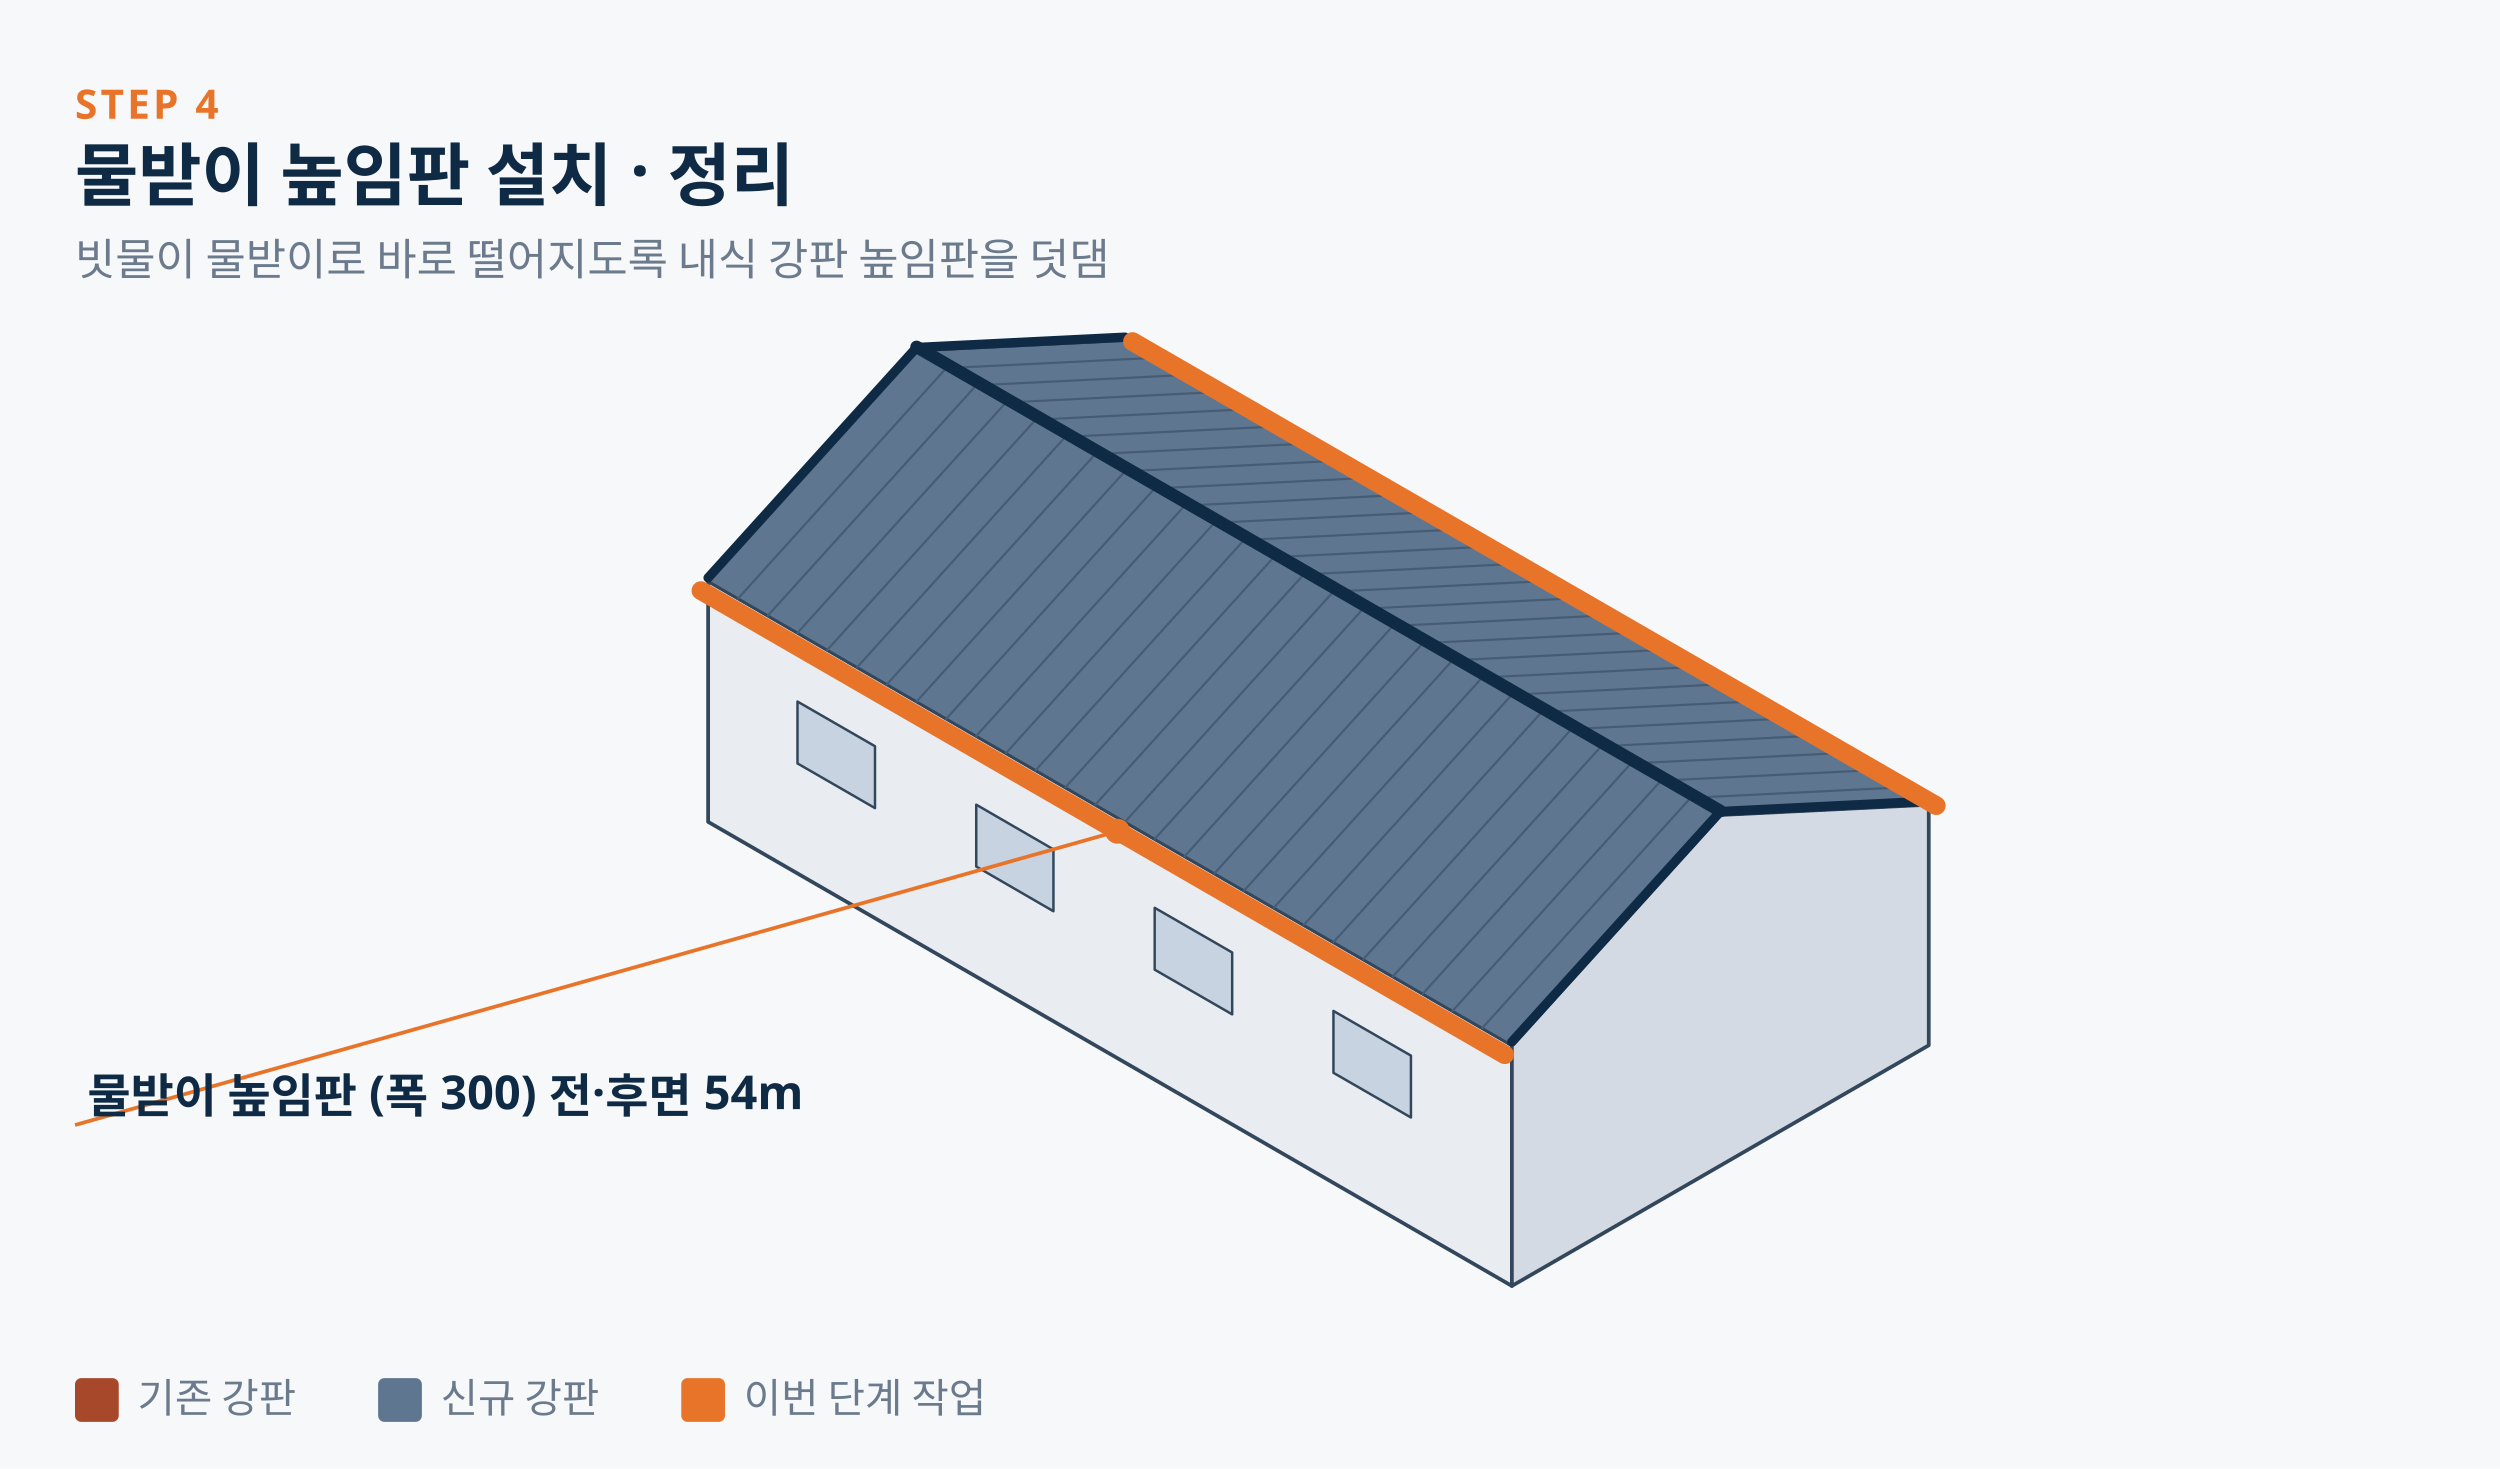
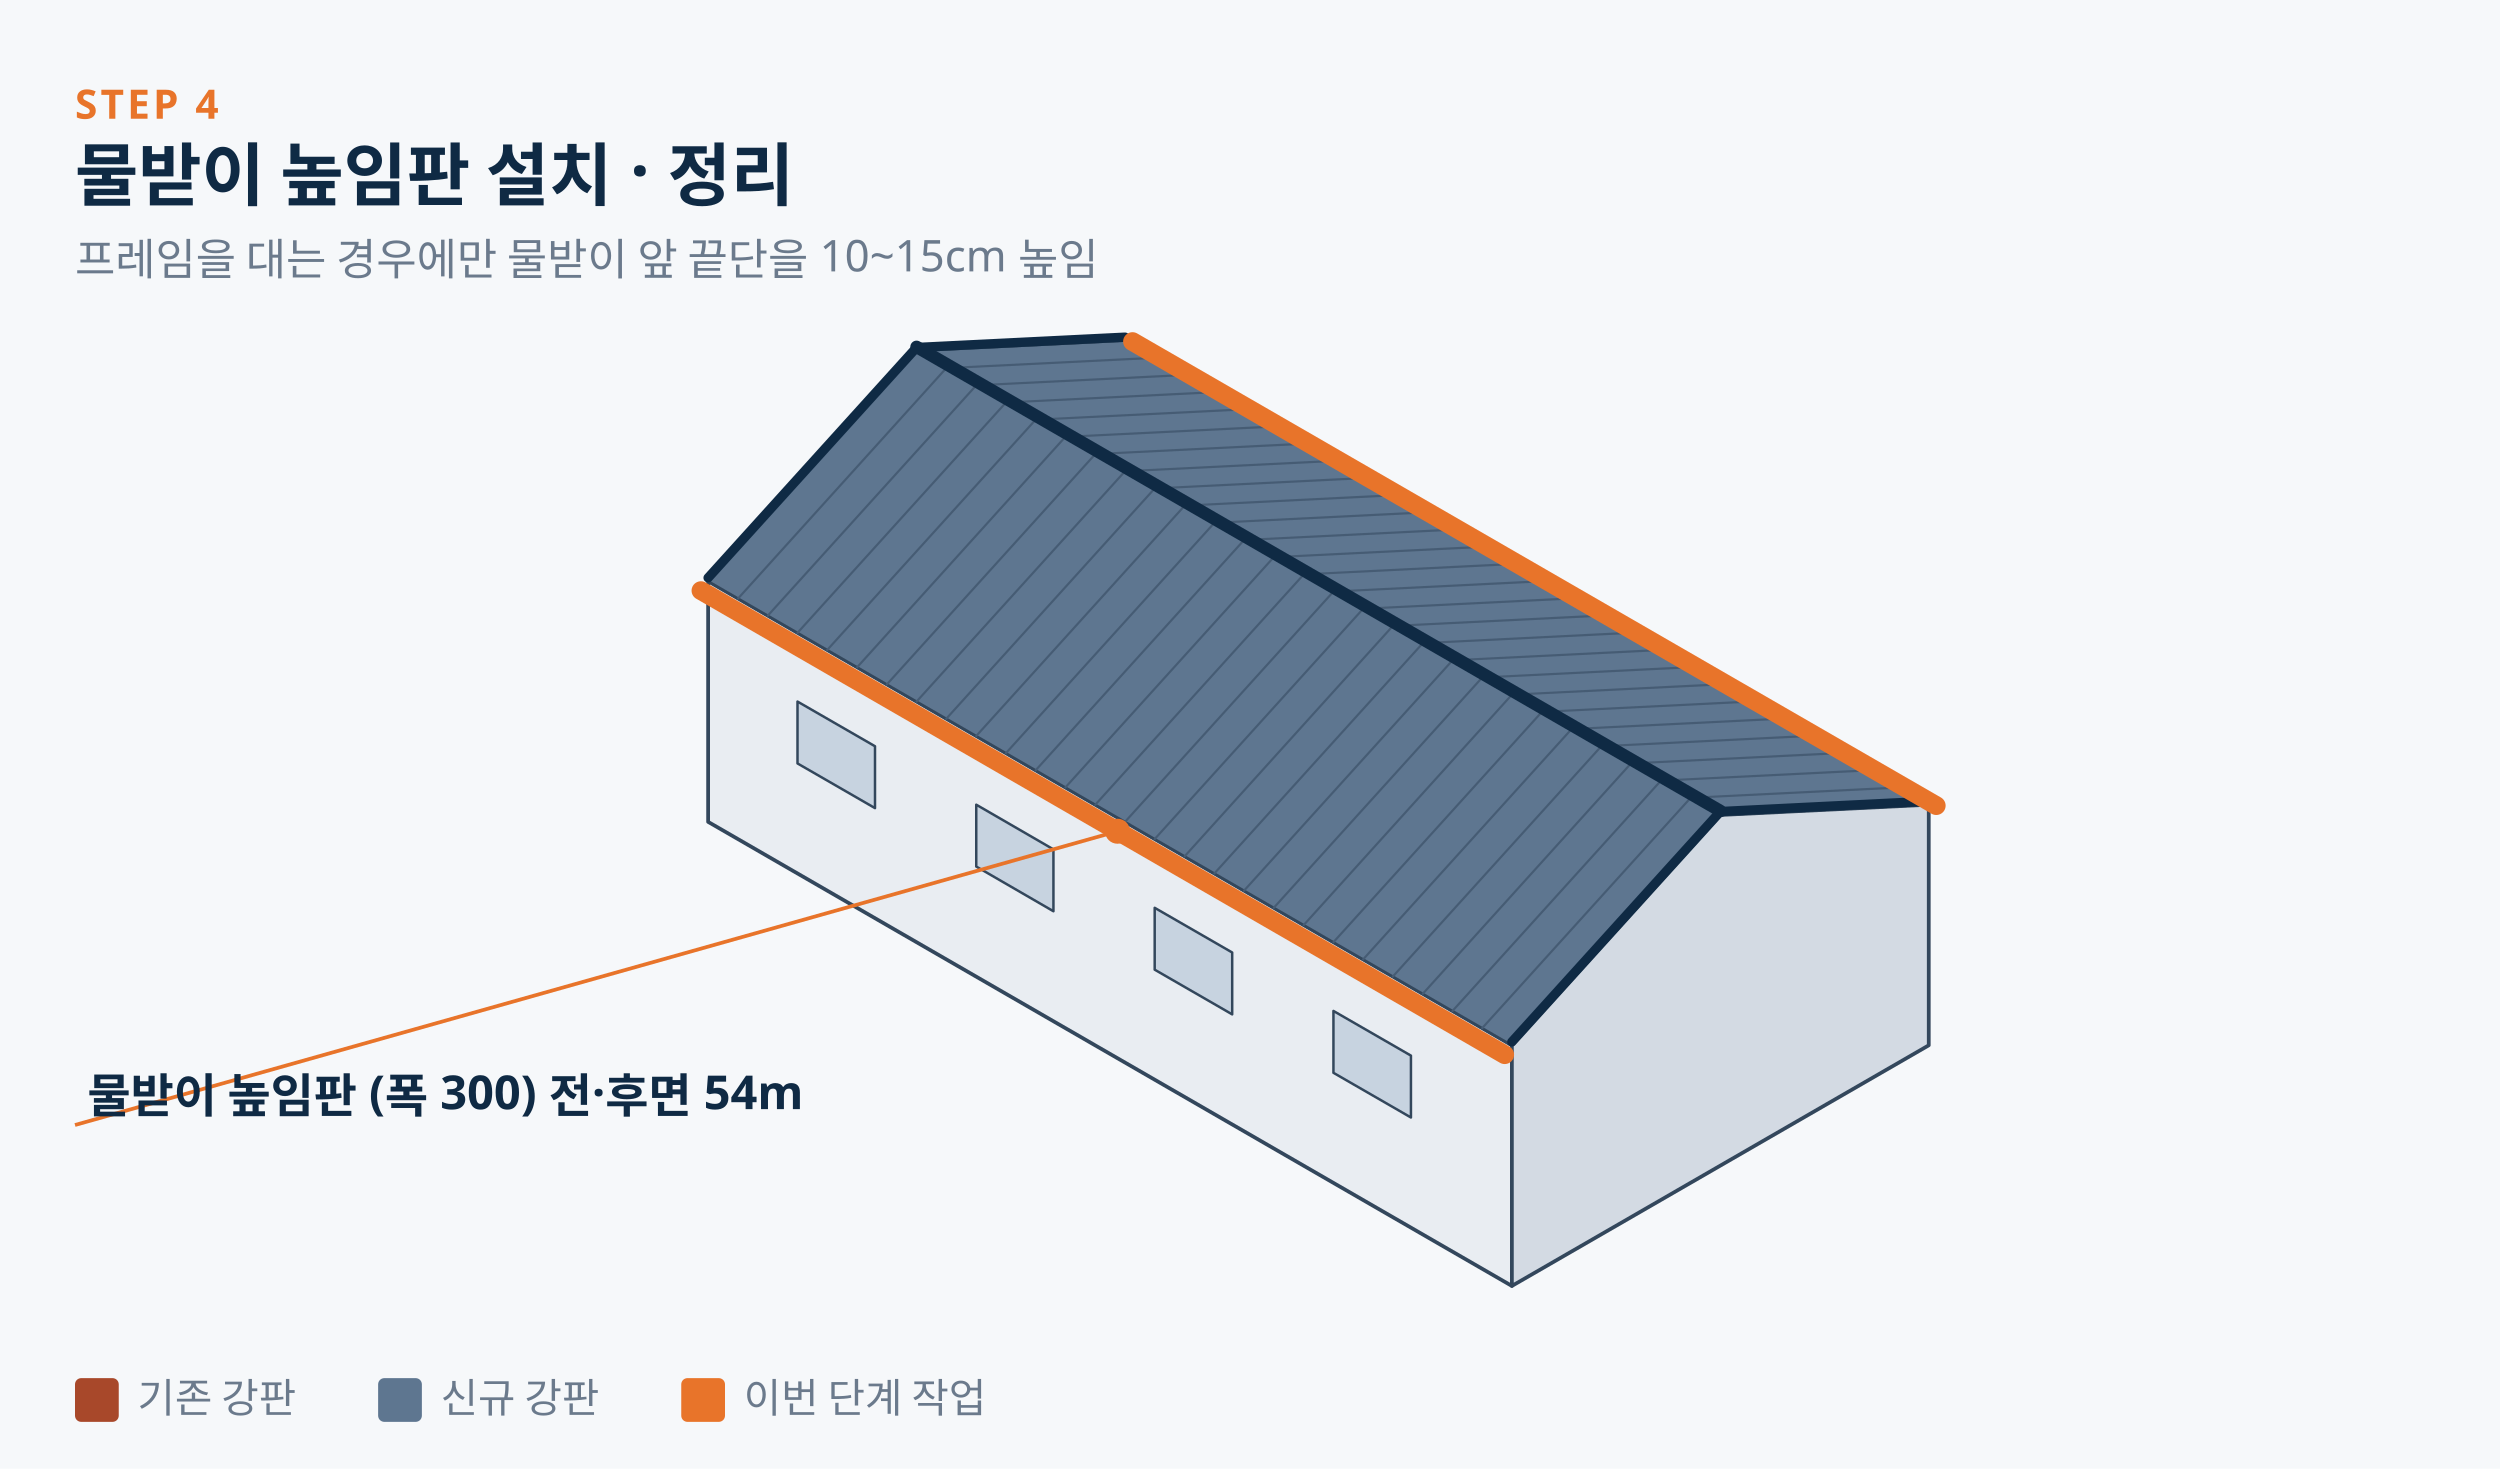
<svg xmlns="http://www.w3.org/2000/svg" viewBox="0 0 800 470" font-family="Pretendard, 'Noto Sans KR', sans-serif">
  <rect width="800" height="470" fill="#F6F8FA" />
  <text x="24" y="38" font-size="13" font-weight="700" fill="#E8742A" letter-spacing="1">STEP 4</text>
  <text x="24" y="64" font-size="22" font-weight="800" fill="#0F2A44">물받이 높임판 설치 · 정리</text>
-   <text x="24" y="88" font-size="14" fill="#6B7A8C">빗물이 물받이로 바로 떨어지도록 내식 강판 높임판을 덧댐</text>
+   <text x="24" y="88" font-size="14" fill="#6B7A8C">프레임을 대는 경우에만 물받이 앞 끝단을 10~15cm 높임</text>
  <polygon points="226.6,263.0 483.8,411.5 483.8,334.5 226.6,186.0" fill="#E9EDF2" stroke="#33475C" stroke-width="1.2" stroke-linejoin="round" />
  <polygon points="617.2,334.5 483.8,411.5 483.8,334.5 550.5,260.8 617.2,257.5" fill="#D3DAE3" stroke="#33475C" stroke-width="1.2" stroke-linejoin="round" />
  <polygon points="255.2,244.3 280.0,258.6 280.0,238.8 255.2,224.5" fill="#C7D3E0" stroke="#33475C" stroke-width="0.8" stroke-linejoin="round" />
  <polygon points="312.4,277.3 337.1,291.6 337.1,271.8 312.4,257.5" fill="#C7D3E0" stroke="#33475C" stroke-width="0.8" stroke-linejoin="round" />
  <polygon points="369.5,310.3 394.3,324.6 394.3,304.8 369.5,290.5" fill="#C7D3E0" stroke="#33475C" stroke-width="0.8" stroke-linejoin="round" />
  <polygon points="426.7,343.3 451.5,357.6 451.5,337.8 426.7,323.5" fill="#C7D3E0" stroke="#33475C" stroke-width="0.8" stroke-linejoin="round" />
  <polygon points="360.0,109.0 617.2,257.5 550.5,260.8 293.3,112.3" fill="#5E7690" stroke="#33475C" stroke-width="0.8" stroke-linejoin="round" />
  <line x1="360.0" y1="109.0" x2="293.3" y2="112.3" stroke="#465C74" stroke-width="0.7" stroke-linecap="round" />
  <line x1="369.5" y1="114.5" x2="302.8" y2="117.8" stroke="#465C74" stroke-width="0.7" stroke-linecap="round" />
  <line x1="379.1" y1="120.0" x2="312.4" y2="123.3" stroke="#465C74" stroke-width="0.7" stroke-linecap="round" />
  <line x1="388.6" y1="125.5" x2="321.9" y2="128.8" stroke="#465C74" stroke-width="0.7" stroke-linecap="round" />
  <line x1="398.1" y1="131.0" x2="331.4" y2="134.3" stroke="#465C74" stroke-width="0.7" stroke-linecap="round" />
  <line x1="407.6" y1="136.5" x2="340.9" y2="139.8" stroke="#465C74" stroke-width="0.7" stroke-linecap="round" />
  <line x1="417.2" y1="142.0" x2="350.5" y2="145.3" stroke="#465C74" stroke-width="0.7" stroke-linecap="round" />
  <line x1="426.7" y1="147.5" x2="360.0" y2="150.8" stroke="#465C74" stroke-width="0.7" stroke-linecap="round" />
  <line x1="436.2" y1="153.0" x2="369.5" y2="156.3" stroke="#465C74" stroke-width="0.7" stroke-linecap="round" />
  <line x1="445.7" y1="158.5" x2="379.1" y2="161.8" stroke="#465C74" stroke-width="0.7" stroke-linecap="round" />
  <line x1="455.3" y1="164.0" x2="388.6" y2="167.3" stroke="#465C74" stroke-width="0.7" stroke-linecap="round" />
  <line x1="464.8" y1="169.5" x2="398.1" y2="172.8" stroke="#465C74" stroke-width="0.7" stroke-linecap="round" />
  <line x1="474.3" y1="175.0" x2="407.6" y2="178.3" stroke="#465C74" stroke-width="0.7" stroke-linecap="round" />
  <line x1="483.8" y1="180.5" x2="417.2" y2="183.8" stroke="#465C74" stroke-width="0.7" stroke-linecap="round" />
  <line x1="493.4" y1="186.0" x2="426.7" y2="189.3" stroke="#465C74" stroke-width="0.7" stroke-linecap="round" />
  <line x1="502.9" y1="191.5" x2="436.2" y2="194.8" stroke="#465C74" stroke-width="0.7" stroke-linecap="round" />
  <line x1="512.4" y1="197.0" x2="445.7" y2="200.3" stroke="#465C74" stroke-width="0.7" stroke-linecap="round" />
  <line x1="521.9" y1="202.5" x2="455.3" y2="205.8" stroke="#465C74" stroke-width="0.7" stroke-linecap="round" />
  <line x1="531.5" y1="208.0" x2="464.8" y2="211.3" stroke="#465C74" stroke-width="0.7" stroke-linecap="round" />
  <line x1="541.0" y1="213.5" x2="474.3" y2="216.8" stroke="#465C74" stroke-width="0.7" stroke-linecap="round" />
  <line x1="550.5" y1="219.0" x2="483.8" y2="222.3" stroke="#465C74" stroke-width="0.7" stroke-linecap="round" />
  <line x1="560.1" y1="224.5" x2="493.4" y2="227.8" stroke="#465C74" stroke-width="0.7" stroke-linecap="round" />
  <line x1="569.6" y1="230.0" x2="502.9" y2="233.3" stroke="#465C74" stroke-width="0.7" stroke-linecap="round" />
  <line x1="579.1" y1="235.5" x2="512.4" y2="238.8" stroke="#465C74" stroke-width="0.7" stroke-linecap="round" />
  <line x1="588.6" y1="241.0" x2="521.9" y2="244.3" stroke="#465C74" stroke-width="0.7" stroke-linecap="round" />
  <line x1="598.2" y1="246.5" x2="531.5" y2="249.8" stroke="#465C74" stroke-width="0.7" stroke-linecap="round" />
  <line x1="607.7" y1="252.0" x2="541.0" y2="255.3" stroke="#465C74" stroke-width="0.7" stroke-linecap="round" />
  <polygon points="293.3,112.3 550.5,260.8 483.8,334.5 226.6,186.0" fill="#5E7690" stroke="#33475C" stroke-width="0.8" stroke-linejoin="round" />
  <line x1="293.3" y1="112.3" x2="226.6" y2="186.0" stroke="#465C74" stroke-width="0.7" stroke-linecap="round" />
  <line x1="302.8" y1="117.8" x2="236.2" y2="191.5" stroke="#465C74" stroke-width="0.7" stroke-linecap="round" />
  <line x1="312.4" y1="123.3" x2="245.7" y2="197.0" stroke="#465C74" stroke-width="0.7" stroke-linecap="round" />
  <line x1="321.9" y1="128.8" x2="255.2" y2="202.5" stroke="#465C74" stroke-width="0.7" stroke-linecap="round" />
  <line x1="331.4" y1="134.3" x2="264.7" y2="208.0" stroke="#465C74" stroke-width="0.7" stroke-linecap="round" />
  <line x1="340.9" y1="139.8" x2="274.3" y2="213.5" stroke="#465C74" stroke-width="0.7" stroke-linecap="round" />
  <line x1="350.5" y1="145.3" x2="283.8" y2="219.0" stroke="#465C74" stroke-width="0.7" stroke-linecap="round" />
  <line x1="360.0" y1="150.8" x2="293.3" y2="224.5" stroke="#465C74" stroke-width="0.7" stroke-linecap="round" />
  <line x1="369.5" y1="156.3" x2="302.8" y2="230.0" stroke="#465C74" stroke-width="0.7" stroke-linecap="round" />
  <line x1="379.1" y1="161.8" x2="312.4" y2="235.5" stroke="#465C74" stroke-width="0.7" stroke-linecap="round" />
  <line x1="388.6" y1="167.3" x2="321.9" y2="241.0" stroke="#465C74" stroke-width="0.7" stroke-linecap="round" />
  <line x1="398.1" y1="172.8" x2="331.4" y2="246.5" stroke="#465C74" stroke-width="0.7" stroke-linecap="round" />
  <line x1="407.6" y1="178.3" x2="340.9" y2="252.0" stroke="#465C74" stroke-width="0.7" stroke-linecap="round" />
  <line x1="417.2" y1="183.8" x2="350.5" y2="257.5" stroke="#465C74" stroke-width="0.7" stroke-linecap="round" />
  <line x1="426.7" y1="189.3" x2="360.0" y2="263.0" stroke="#465C74" stroke-width="0.7" stroke-linecap="round" />
  <line x1="436.2" y1="194.8" x2="369.5" y2="268.5" stroke="#465C74" stroke-width="0.7" stroke-linecap="round" />
  <line x1="445.7" y1="200.3" x2="379.1" y2="274.0" stroke="#465C74" stroke-width="0.7" stroke-linecap="round" />
  <line x1="455.3" y1="205.8" x2="388.6" y2="279.5" stroke="#465C74" stroke-width="0.7" stroke-linecap="round" />
  <line x1="464.8" y1="211.3" x2="398.1" y2="285.0" stroke="#465C74" stroke-width="0.7" stroke-linecap="round" />
  <line x1="474.3" y1="216.8" x2="407.6" y2="290.5" stroke="#465C74" stroke-width="0.7" stroke-linecap="round" />
  <line x1="483.8" y1="222.3" x2="417.2" y2="296.0" stroke="#465C74" stroke-width="0.7" stroke-linecap="round" />
  <line x1="493.4" y1="227.8" x2="426.7" y2="301.5" stroke="#465C74" stroke-width="0.7" stroke-linecap="round" />
  <line x1="502.9" y1="233.3" x2="436.2" y2="307.0" stroke="#465C74" stroke-width="0.7" stroke-linecap="round" />
  <line x1="512.4" y1="238.8" x2="445.7" y2="312.5" stroke="#465C74" stroke-width="0.7" stroke-linecap="round" />
  <line x1="521.9" y1="244.3" x2="455.3" y2="318.0" stroke="#465C74" stroke-width="0.7" stroke-linecap="round" />
  <line x1="531.5" y1="249.8" x2="464.8" y2="323.5" stroke="#465C74" stroke-width="0.7" stroke-linecap="round" />
  <line x1="541.0" y1="255.3" x2="474.3" y2="329.0" stroke="#465C74" stroke-width="0.7" stroke-linecap="round" />
  <line x1="293.3" y1="111.0" x2="550.5" y2="259.5" stroke="#0F2A44" stroke-width="4" stroke-linecap="round" />
  <line x1="360.0" y1="107.9" x2="293.3" y2="111.2" stroke="#0F2A44" stroke-width="3" stroke-linecap="round" />
  <line x1="293.3" y1="111.2" x2="226.6" y2="184.9" stroke="#0F2A44" stroke-width="3" stroke-linecap="round" />
  <line x1="617.2" y1="256.4" x2="550.5" y2="259.7" stroke="#0F2A44" stroke-width="3" stroke-linecap="round" />
  <line x1="550.5" y1="259.7" x2="483.8" y2="333.4" stroke="#0F2A44" stroke-width="3" stroke-linecap="round" />
  <line x1="224.3" y1="189.0" x2="481.5" y2="337.5" stroke="#E8742A" stroke-width="6" stroke-linecap="round" />
  <line x1="362.4" y1="109.3" x2="619.6" y2="257.8" stroke="#E8742A" stroke-width="6" stroke-linecap="round" />
  <circle cx="357.6" cy="266.0" r="4" fill="#E8742A" />
  <line x1="357.6" y1="266.0" x2="24.0" y2="360.0" stroke="#E8742A" stroke-width="1.2" />
  <text x="28.0" y="356.0" text-anchor="start" font-size="15" font-weight="700" fill="#0F2A44">물받이 높임판 (폭 300) 전·후면 54m</text>
  <rect x="24" y="441" width="14" height="14" rx="2" fill="#A8482A" />
  <text x="44" y="452" font-size="13" fill="#6B7A8C">기존 강판</text>
  <rect x="121" y="441" width="14" height="14" rx="2" fill="#5E7690" />
  <text x="141" y="452" font-size="13" fill="#6B7A8C">신규 강판</text>
  <rect x="218" y="441" width="14" height="14" rx="2" fill="#E8742A" />
  <text x="238" y="452" font-size="13" fill="#6B7A8C">이번 단계 작업</text>
</svg>
